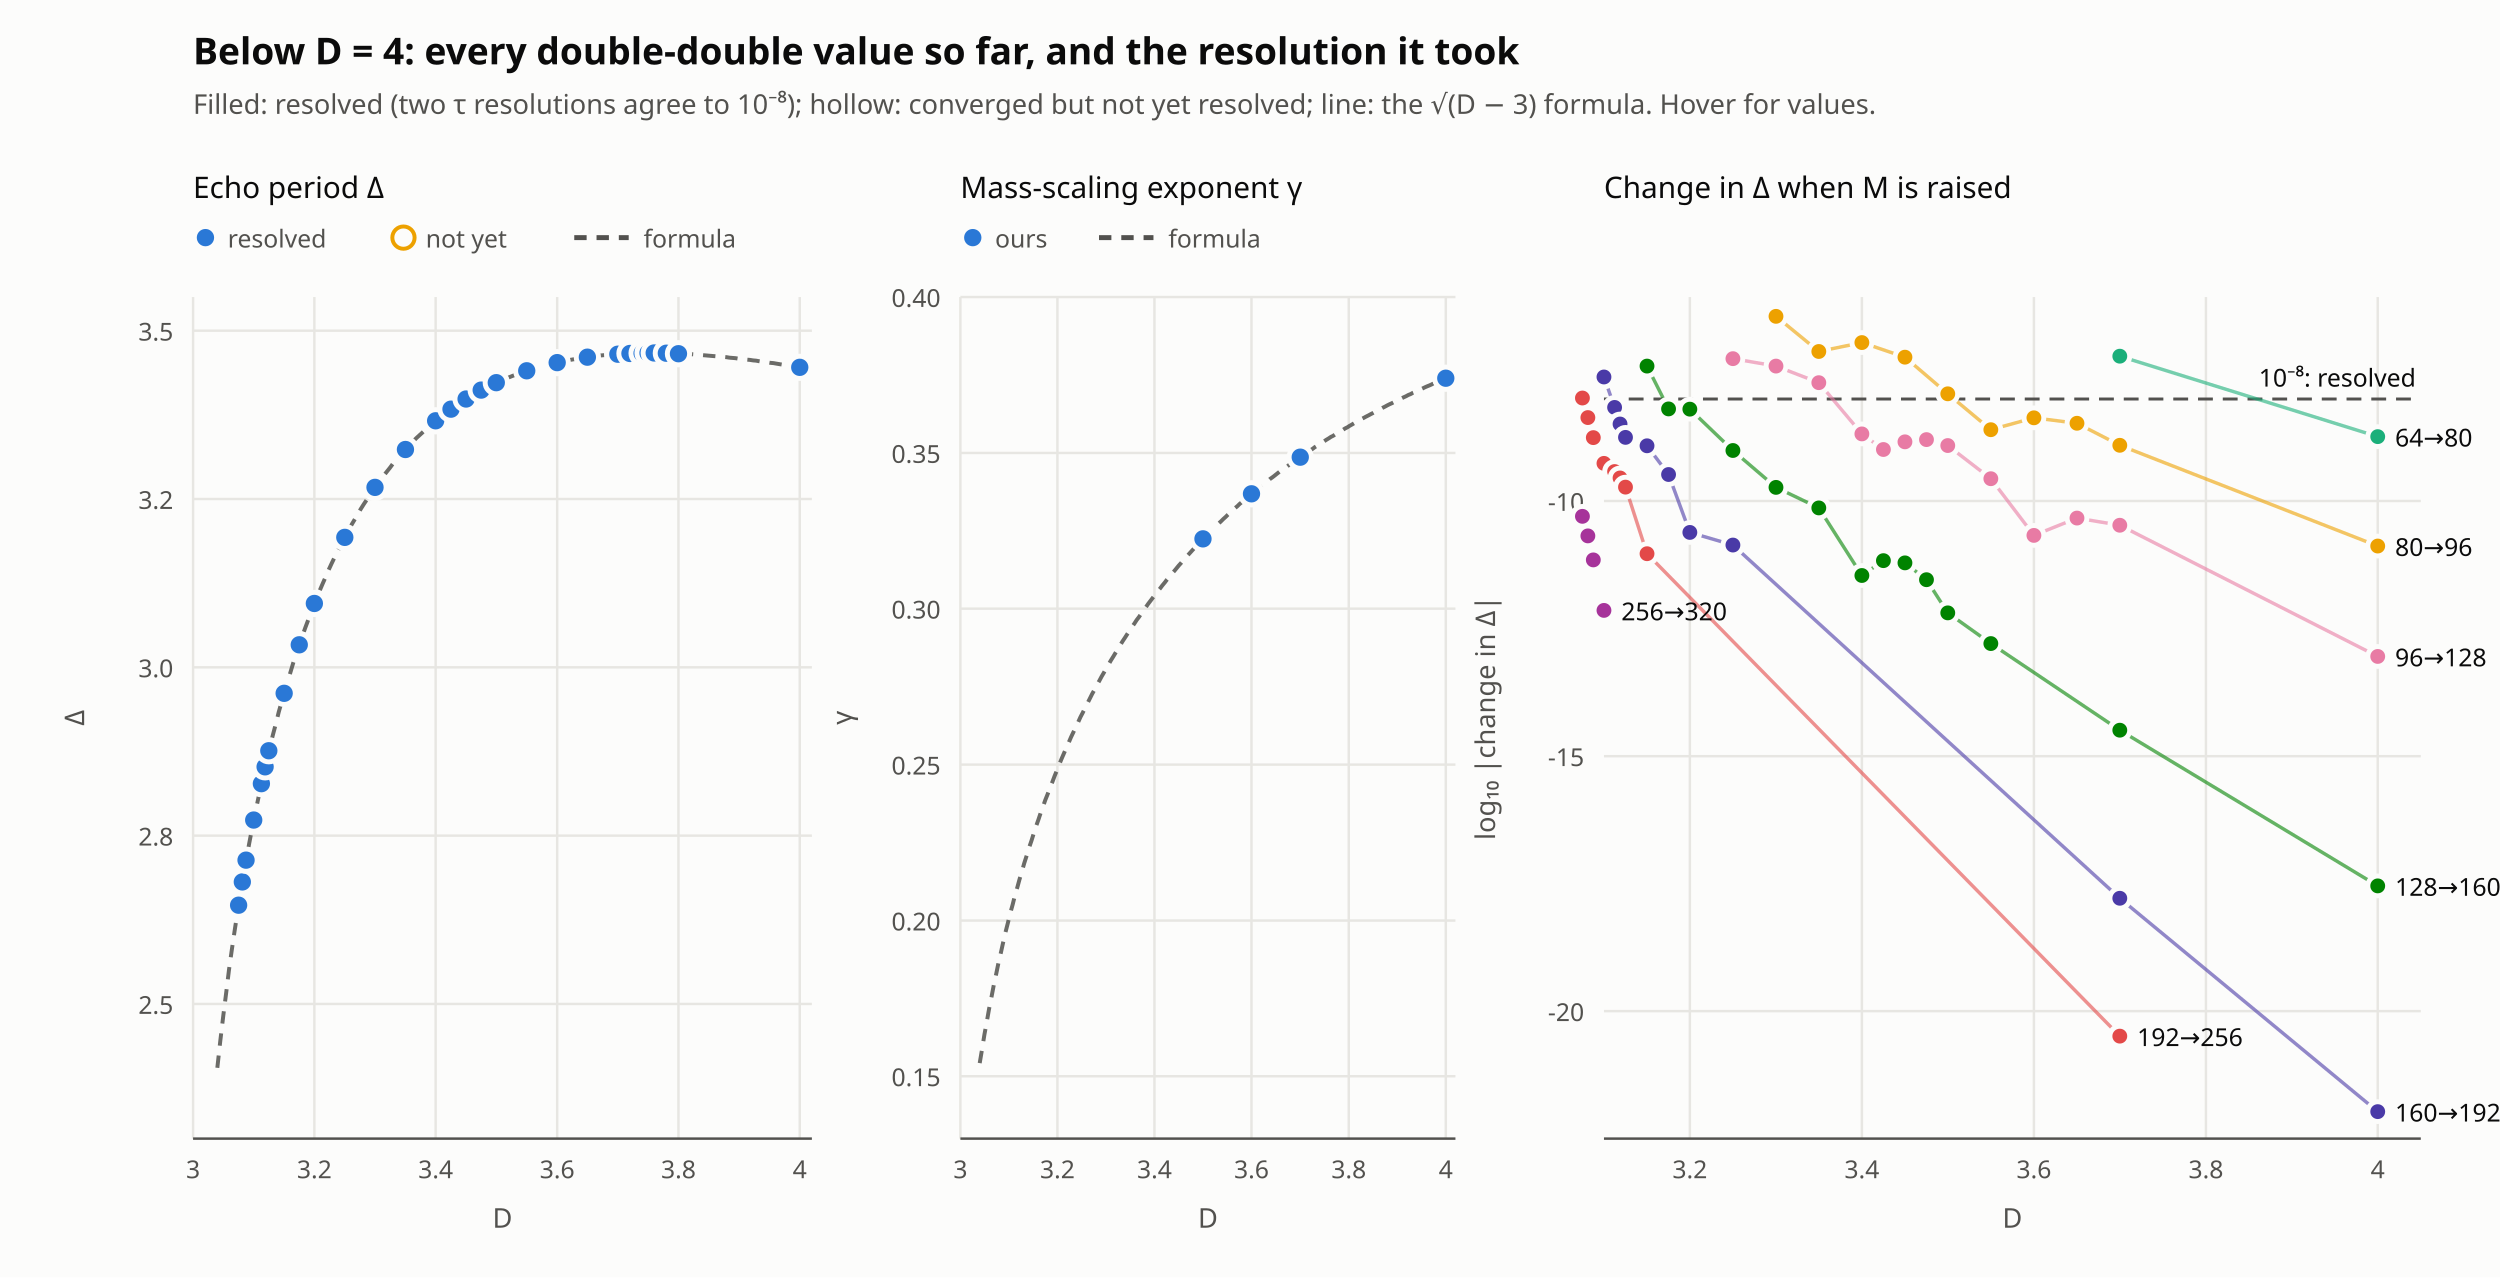
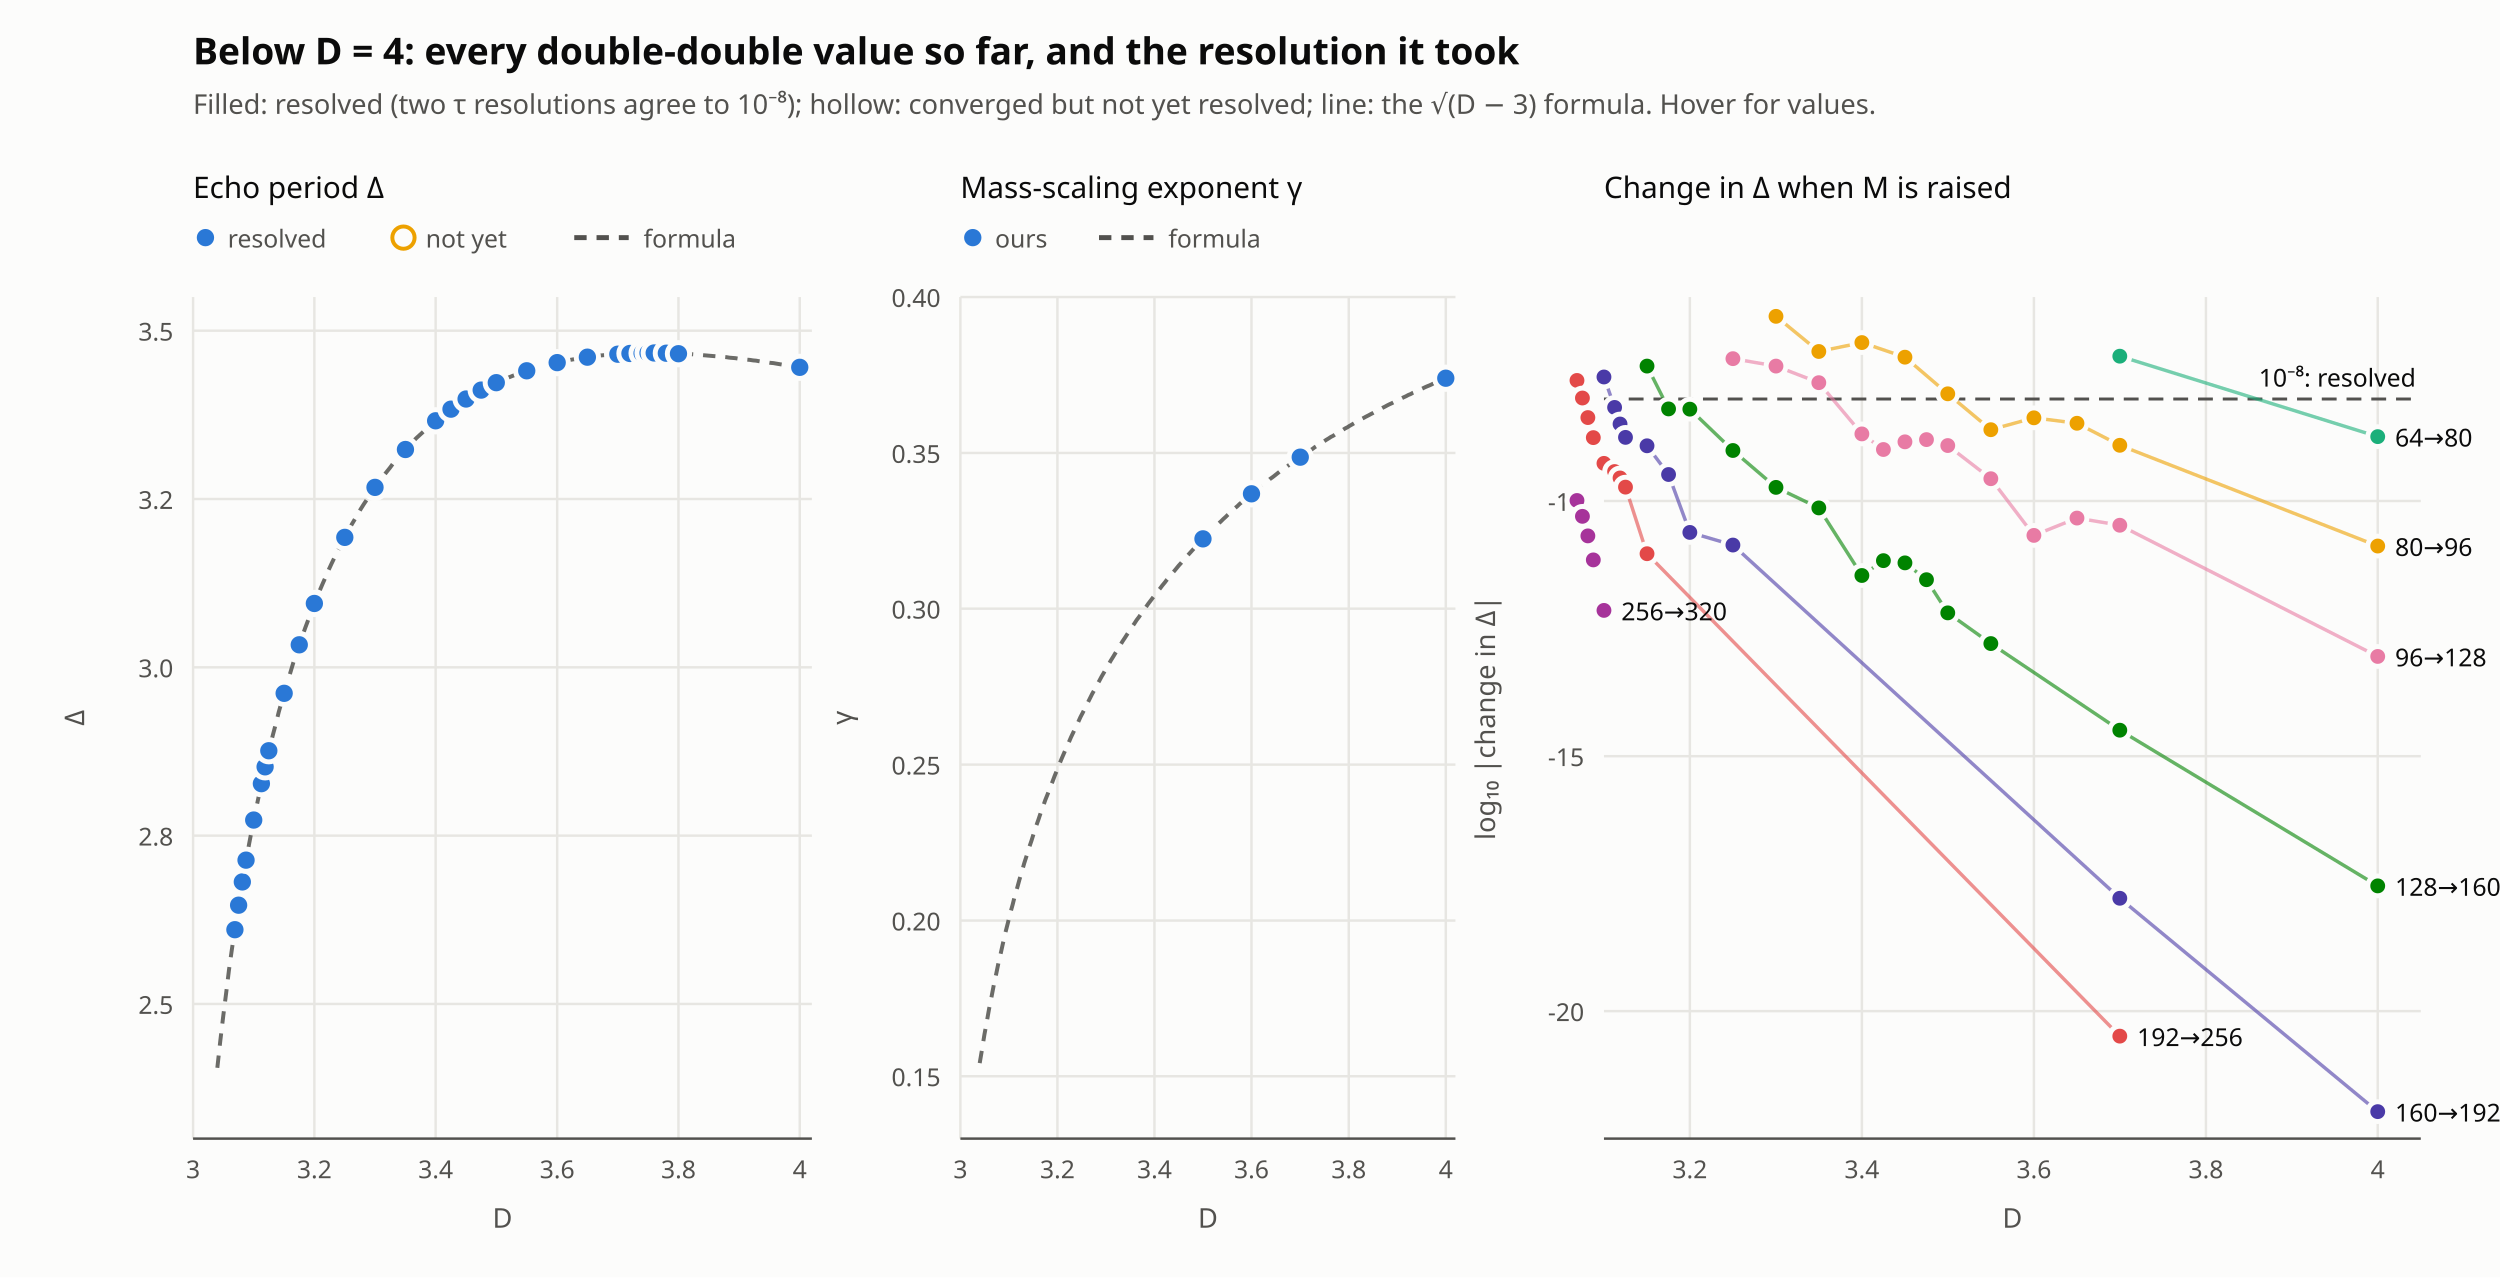
<svg xmlns="http://www.w3.org/2000/svg" width="1010" height="516" viewBox="0 0 1010 516" font-family="system-ui, sans-serif">
  <style>@media (prefers-color-scheme: dark){[fill="#fcfcfb"]{fill:#201f1d}[stroke="#fcfcfb"]{stroke:#201f1d}[fill="#0b0b0b"]{fill:#e8e6e3}[stroke="#0b0b0b"]{stroke:#e8e6e3}[fill="#52514e"]{fill:#a8a49d}[stroke="#52514e"]{stroke:#a8a49d}[fill="#e7e6e2"]{fill:#343230}[stroke="#e7e6e2"]{stroke:#343230}[fill="#efeeea"]{fill:#2a2927}[stroke="#efeeea"]{stroke:#2a2927}[fill="#eb6834"]{fill:#dd5c26}[stroke="#eb6834"]{stroke:#dd5c26}[fill="#7a7668"]{fill:#948e82}[stroke="#7a7668"]{stroke:#948e82}}</style>
  <rect width="1010" height="516" fill="#fcfcfb" />
  <text x="78.0" y="26.0" font-size="15" fill="#0b0b0b" text-anchor="start" font-weight="bold">Below D = 4: every double-double value so far, and the resolution it took</text>
  <text x="78.0" y="46.0" font-size="11" fill="#52514e" text-anchor="start" font-weight="normal">Filled: resolved (two τ resolutions agree to 10⁻⁸); hollow: converged but not yet resolved; line: the √(D − 3) formula. Hover for values.</text>
  <text x="78.0" y="80.0" font-size="12" fill="#0b0b0b" text-anchor="start" font-weight="normal">Echo period Δ</text>
  <line x1="78.0" y1="405.6" x2="328.0" y2="405.6" stroke="#e7e6e2" stroke-width="1" />
  <text x="70.0" y="409.6" font-size="10" fill="#52514e" text-anchor="end" font-weight="normal">2.5</text>
  <line x1="78.0" y1="337.6" x2="328.0" y2="337.6" stroke="#e7e6e2" stroke-width="1" />
  <text x="70.0" y="341.6" font-size="10" fill="#52514e" text-anchor="end" font-weight="normal">2.8</text>
  <line x1="78.0" y1="269.6" x2="328.0" y2="269.6" stroke="#e7e6e2" stroke-width="1" />
  <text x="70.0" y="273.6" font-size="10" fill="#52514e" text-anchor="end" font-weight="normal">3.0</text>
  <line x1="78.0" y1="201.6" x2="328.0" y2="201.6" stroke="#e7e6e2" stroke-width="1" />
  <text x="70.0" y="205.6" font-size="10" fill="#52514e" text-anchor="end" font-weight="normal">3.2</text>
  <line x1="78.0" y1="133.6" x2="328.0" y2="133.6" stroke="#e7e6e2" stroke-width="1" />
  <text x="70.0" y="137.6" font-size="10" fill="#52514e" text-anchor="end" font-weight="normal">3.5</text>
  <line x1="78.0" y1="120.0" x2="78.0" y2="460.0" stroke="#e7e6e2" stroke-width="1" />
  <text x="78.0" y="476.0" font-size="10" fill="#52514e" text-anchor="middle" font-weight="normal">3</text>
  <line x1="127.0" y1="120.0" x2="127.0" y2="460.0" stroke="#e7e6e2" stroke-width="1" />
  <text x="127.0" y="476.0" font-size="10" fill="#52514e" text-anchor="middle" font-weight="normal">3.2</text>
  <line x1="176.0" y1="120.0" x2="176.0" y2="460.0" stroke="#e7e6e2" stroke-width="1" />
  <text x="176.0" y="476.0" font-size="10" fill="#52514e" text-anchor="middle" font-weight="normal">3.4</text>
  <line x1="225.1" y1="120.0" x2="225.1" y2="460.0" stroke="#e7e6e2" stroke-width="1" />
  <text x="225.1" y="476.0" font-size="10" fill="#52514e" text-anchor="middle" font-weight="normal">3.6</text>
  <line x1="274.1" y1="120.0" x2="274.1" y2="460.0" stroke="#e7e6e2" stroke-width="1" />
  <text x="274.1" y="476.0" font-size="10" fill="#52514e" text-anchor="middle" font-weight="normal">3.8</text>
  <line x1="323.1" y1="120.0" x2="323.1" y2="460.0" stroke="#e7e6e2" stroke-width="1" />
  <text x="323.1" y="476.0" font-size="10" fill="#52514e" text-anchor="middle" font-weight="normal">4</text>
  <line x1="78.0" y1="460.0" x2="328.0" y2="460.0" stroke="#52514e" stroke-width="1" />
  <text x="203.0" y="496.0" font-size="11" fill="#52514e" text-anchor="middle" font-weight="normal">D</text>
  <text x="34.0" y="290.0" font-size="11" fill="#52514e" text-anchor="middle" transform="rotate(-90 34.0 290.0)">Δ</text>
  <path d="M87.8,431.4 L89.0,420.5 L90.2,410.4 L91.4,400.9 L92.5,391.9 L93.7,383.4 L94.9,375.3 L96.1,367.6 L97.3,360.2 L98.4,353.2 L99.6,346.5 L100.8,340.1 L102.0,333.9 L103.2,328.0 L104.4,322.3 L105.5,316.8 L106.7,311.5 L107.9,306.4 L109.1,301.5 L110.3,296.7 L111.5,292.2 L112.6,287.7 L113.8,283.5 L115.0,279.3 L116.2,275.3 L117.4,271.4 L118.5,267.7 L119.7,264.0 L120.9,260.5 L122.1,257.1 L123.3,253.7 L124.5,250.5 L125.6,247.4 L126.8,244.3 L128.0,241.4 L129.2,238.5 L130.4,235.7 L131.6,233.0 L132.7,230.4 L133.9,227.8 L135.1,225.3 L136.3,222.9 L137.5,220.5 L138.6,218.3 L139.8,216.0 L141.0,213.9 L142.2,211.7 L143.4,209.7 L144.6,207.7 L145.7,205.7 L146.9,203.8 L148.1,202.0 L149.3,200.2 L150.5,198.4 L151.7,196.7 L152.8,195.1 L154.0,193.5 L155.2,191.9 L156.4,190.4 L157.6,188.9 L158.7,187.4 L159.9,186.0 L161.1,184.6 L162.3,183.3 L163.5,182.0 L164.7,180.7 L165.8,179.4 L167.0,178.2 L168.2,177.0 L169.4,175.9 L170.6,174.8 L171.8,173.7 L172.9,172.6 L174.1,171.6 L175.3,170.6 L176.5,169.6 L177.7,168.7 L178.8,167.7 L180.0,166.8 L181.2,166.0 L182.4,165.1 L183.6,164.3 L184.8,163.5 L185.9,162.7 L187.1,161.9 L188.3,161.2 L189.5,160.4 L190.7,159.7 L191.9,159.1 L193.0,158.4 L194.2,157.7 L195.4,157.1 L196.6,156.5 L197.8,155.9 L198.9,155.3 L200.1,154.8 L201.3,154.3 L202.5,153.7 L203.7,153.2 L204.9,152.7 L206.0,152.3 L207.2,151.8 L208.4,151.3 L209.6,150.9 L210.8,150.5 L212.0,150.1 L213.1,149.7 L214.3,149.3 L215.5,149.0 L216.7,148.6 L217.9,148.3 L219.0,147.9 L220.2,147.6 L221.4,147.3 L222.6,147.0 L223.8,146.8 L225.0,146.5 L226.1,146.2 L227.3,146.0 L228.5,145.7 L229.7,145.5 L230.9,145.3 L232.1,145.1 L233.2,144.9 L234.4,144.7 L235.6,144.5 L236.8,144.4 L238.0,144.2 L239.1,144.0 L240.3,143.9 L241.5,143.8 L242.7,143.6 L243.9,143.5 L245.1,143.4 L246.2,143.3 L247.4,143.2 L248.6,143.1 L249.8,143.1 L251.0,143.0 L252.2,142.9 L253.3,142.9 L254.5,142.8 L255.7,142.8 L256.9,142.7 L258.1,142.7 L259.2,142.7 L260.4,142.7 L261.6,142.6 L262.8,142.6 L264.0,142.6 L265.2,142.6 L266.3,142.7 L267.5,142.7 L268.7,142.7 L269.9,142.7 L271.1,142.8 L272.3,142.8 L273.4,142.8 L274.6,142.9 L275.8,143.0 L277.0,143.0 L278.2,143.1 L279.3,143.1 L280.5,143.2 L281.7,143.3 L282.9,143.4 L284.1,143.5 L285.3,143.6 L286.4,143.7 L287.6,143.8 L288.8,143.9 L290.0,144.0 L291.2,144.1 L292.4,144.2 L293.5,144.3 L294.7,144.5 L295.9,144.6 L297.1,144.7 L298.3,144.9 L299.5,145.0 L300.6,145.1 L301.8,145.3 L303.0,145.4 L304.2,145.6 L305.4,145.7 L306.5,145.9 L307.7,146.1 L308.9,146.2 L310.1,146.4 L311.3,146.6 L312.5,146.7 L313.6,146.9 L314.8,147.1 L316.0,147.3 L317.2,147.5 L318.4,147.7 L319.6,147.8 L320.7,148.0 L321.9,148.2 L323.1,148.4" fill="none" stroke="#52514e" stroke-width="1.6" stroke-opacity="0.85" stroke-linejoin="round" stroke-dasharray="5 4" />
  <g>
+     <circle cx="94.9" cy="375.6" r="4.5" fill="#2a78d6" stroke="#fcfcfb" stroke-width="2" />
+   </g>
+   <g>
    <circle cx="96.4" cy="365.7" r="4.5" fill="#2a78d6" stroke="#fcfcfb" stroke-width="2" />
  </g>
  <g>
    <circle cx="97.9" cy="356.3" r="4.5" fill="#2a78d6" stroke="#fcfcfb" stroke-width="2" />
  </g>
  <g>
    <circle cx="99.4" cy="347.5" r="4.5" fill="#2a78d6" stroke="#fcfcfb" stroke-width="2" />
  </g>
  <g>
    <circle cx="102.5" cy="331.3" r="4.5" fill="#2a78d6" stroke="#fcfcfb" stroke-width="2" />
  </g>
  <g>
    <circle cx="105.6" cy="316.6" r="4.5" fill="#2a78d6" stroke="#fcfcfb" stroke-width="2" />
  </g>
  <g>
    <circle cx="107.1" cy="309.8" r="4.5" fill="#2a78d6" stroke="#fcfcfb" stroke-width="2" />
  </g>
  <g>
    <circle cx="108.6" cy="303.3" r="4.5" fill="#2a78d6" stroke="#fcfcfb" stroke-width="2" />
  </g>
  <g>
    <circle cx="114.8" cy="280.1" r="4.5" fill="#2a78d6" stroke="#fcfcfb" stroke-width="2" />
  </g>
  <g>
    <circle cx="120.9" cy="260.5" r="4.5" fill="#2a78d6" stroke="#fcfcfb" stroke-width="2" />
  </g>
  <g>
    <circle cx="127.0" cy="243.8" r="4.5" fill="#2a78d6" stroke="#fcfcfb" stroke-width="2" />
  </g>
  <g>
    <circle cx="139.3" cy="217.1" r="4.5" fill="#2a78d6" stroke="#fcfcfb" stroke-width="2" />
  </g>
  <g>
    <circle cx="151.5" cy="196.9" r="4.5" fill="#2a78d6" stroke="#fcfcfb" stroke-width="2" />
  </g>
  <g>
    <circle cx="163.8" cy="181.6" r="4.5" fill="#2a78d6" stroke="#fcfcfb" stroke-width="2" />
  </g>
  <g>
    <circle cx="176.0" cy="170.0" r="4.5" fill="#2a78d6" stroke="#fcfcfb" stroke-width="2" />
  </g>
  <g>
    <circle cx="182.2" cy="165.3" r="4.5" fill="#2a78d6" stroke="#fcfcfb" stroke-width="2" />
  </g>
  <g>
    <circle cx="188.3" cy="161.2" r="4.5" fill="#2a78d6" stroke="#fcfcfb" stroke-width="2" />
  </g>
  <g>
    <circle cx="194.4" cy="157.6" r="4.5" fill="#2a78d6" stroke="#fcfcfb" stroke-width="2" />
  </g>
  <g>
    <circle cx="200.5" cy="154.6" r="4.5" fill="#2a78d6" stroke="#fcfcfb" stroke-width="2" />
  </g>
  <g>
    <circle cx="212.8" cy="149.8" r="4.5" fill="#2a78d6" stroke="#fcfcfb" stroke-width="2" />
  </g>
  <g>
    <circle cx="225.1" cy="146.5" r="4.5" fill="#2a78d6" stroke="#fcfcfb" stroke-width="2" />
  </g>
  <g>
    <circle cx="237.3" cy="144.3" r="4.5" fill="#2a78d6" stroke="#fcfcfb" stroke-width="2" />
  </g>
  <g>
    <circle cx="249.6" cy="143.1" r="4.5" fill="#2a78d6" stroke="#fcfcfb" stroke-width="2" />
  </g>
  <g>
    <circle cx="254.5" cy="142.8" r="4.5" fill="#2a78d6" stroke="#fcfcfb" stroke-width="2" />
  </g>
  <g>
    <circle cx="259.4" cy="142.7" r="4.5" fill="#2a78d6" stroke="#fcfcfb" stroke-width="2" />
  </g>
  <g>
    <circle cx="261.8" cy="142.6" r="4.5" fill="#2a78d6" stroke="#fcfcfb" stroke-width="2" />
  </g>
  <g>
    <circle cx="264.3" cy="142.6" r="4.5" fill="#2a78d6" stroke="#fcfcfb" stroke-width="2" />
  </g>
  <g>
    <circle cx="269.2" cy="142.7" r="4.5" fill="#2a78d6" stroke="#fcfcfb" stroke-width="2" />
  </g>
  <g>
    <circle cx="274.1" cy="142.9" r="4.5" fill="#2a78d6" stroke="#fcfcfb" stroke-width="2" />
  </g>
  <g>
    <circle cx="323.1" cy="148.4" r="4.5" fill="#2a78d6" stroke="#fcfcfb" stroke-width="2" />
  </g>
  <g>
    <circle cx="83.0" cy="96.0" r="4.5" fill="#2a78d6" stroke="#fcfcfb" stroke-width="2" />
  </g>
  <text x="92.0" y="100.0" font-size="10" fill="#52514e" text-anchor="start" font-weight="normal">resolved</text>
  <g>
    <circle cx="163.0" cy="96.0" r="4.5" fill="#fcfcfb" stroke="#eda100" stroke-width="1.6" />
  </g>
  <text x="172.0" y="100.0" font-size="10" fill="#52514e" text-anchor="start" font-weight="normal">not yet</text>
  <line x1="232.0" y1="96.0" x2="254.0" y2="96.0" stroke="#52514e" stroke-width="2" stroke-dasharray="5 4" />
  <text x="260.0" y="100.0" font-size="10" fill="#52514e" text-anchor="start" font-weight="normal">formula</text>
  <text x="388.0" y="80.0" font-size="12" fill="#0b0b0b" text-anchor="start" font-weight="normal">Mass-scaling exponent γ</text>
  <line x1="388.0" y1="434.8" x2="588.0" y2="434.8" stroke="#e7e6e2" stroke-width="1" />
  <text x="380.0" y="438.8" font-size="10" fill="#52514e" text-anchor="end" font-weight="normal">0.15</text>
  <line x1="388.0" y1="371.9" x2="588.0" y2="371.9" stroke="#e7e6e2" stroke-width="1" />
  <text x="380.0" y="375.9" font-size="10" fill="#52514e" text-anchor="end" font-weight="normal">0.20</text>
  <line x1="388.0" y1="308.9" x2="588.0" y2="308.9" stroke="#e7e6e2" stroke-width="1" />
  <text x="380.0" y="312.9" font-size="10" fill="#52514e" text-anchor="end" font-weight="normal">0.25</text>
  <line x1="388.0" y1="245.9" x2="588.0" y2="245.9" stroke="#e7e6e2" stroke-width="1" />
  <text x="380.0" y="249.9" font-size="10" fill="#52514e" text-anchor="end" font-weight="normal">0.30</text>
  <line x1="388.0" y1="183.0" x2="588.0" y2="183.0" stroke="#e7e6e2" stroke-width="1" />
  <text x="380.0" y="187.0" font-size="10" fill="#52514e" text-anchor="end" font-weight="normal">0.35</text>
  <line x1="388.0" y1="120.0" x2="588.0" y2="120.0" stroke="#e7e6e2" stroke-width="1" />
  <text x="380.0" y="124.0" font-size="10" fill="#52514e" text-anchor="end" font-weight="normal">0.40</text>
  <line x1="388.0" y1="120.0" x2="388.0" y2="460.0" stroke="#e7e6e2" stroke-width="1" />
  <text x="388.0" y="476.0" font-size="10" fill="#52514e" text-anchor="middle" font-weight="normal">3</text>
  <line x1="427.2" y1="120.0" x2="427.2" y2="460.0" stroke="#e7e6e2" stroke-width="1" />
  <text x="427.2" y="476.0" font-size="10" fill="#52514e" text-anchor="middle" font-weight="normal">3.2</text>
  <line x1="466.4" y1="120.0" x2="466.4" y2="460.0" stroke="#e7e6e2" stroke-width="1" />
  <text x="466.4" y="476.0" font-size="10" fill="#52514e" text-anchor="middle" font-weight="normal">3.4</text>
  <line x1="505.6" y1="120.0" x2="505.6" y2="460.0" stroke="#e7e6e2" stroke-width="1" />
  <text x="505.6" y="476.0" font-size="10" fill="#52514e" text-anchor="middle" font-weight="normal">3.6</text>
  <line x1="544.9" y1="120.0" x2="544.9" y2="460.0" stroke="#e7e6e2" stroke-width="1" />
  <text x="544.9" y="476.0" font-size="10" fill="#52514e" text-anchor="middle" font-weight="normal">3.8</text>
  <line x1="584.1" y1="120.0" x2="584.1" y2="460.0" stroke="#e7e6e2" stroke-width="1" />
  <text x="584.1" y="476.0" font-size="10" fill="#52514e" text-anchor="middle" font-weight="normal">4</text>
  <line x1="388.0" y1="460.0" x2="588.0" y2="460.0" stroke="#52514e" stroke-width="1" />
  <text x="488.0" y="496.0" font-size="11" fill="#52514e" text-anchor="middle" font-weight="normal">D</text>
  <text x="344.0" y="290.0" font-size="11" fill="#52514e" text-anchor="middle" transform="rotate(-90 344.0 290.0)">γ</text>
  <path d="M395.8,429.5 L396.8,423.6 L397.7,418.0 L398.7,412.6 L399.6,407.5 L400.6,402.6 L401.5,397.9 L402.5,393.3 L403.4,388.9 L404.4,384.7 L405.3,380.6 L406.2,376.7 L407.2,372.8 L408.1,369.1 L409.1,365.5 L410.0,361.9 L411.0,358.5 L411.9,355.2 L412.9,351.9 L413.8,348.7 L414.8,345.6 L415.7,342.6 L416.7,339.7 L417.6,336.8 L418.5,334.0 L419.5,331.2 L420.4,328.5 L421.4,325.8 L422.3,323.2 L423.3,320.7 L424.2,318.2 L425.2,315.8 L426.1,313.4 L427.1,311.0 L428.0,308.7 L428.9,306.5 L429.9,304.2 L430.8,302.1 L431.8,299.9 L432.7,297.8 L433.7,295.7 L434.6,293.7 L435.6,291.7 L436.5,289.7 L437.5,287.8 L438.4,285.9 L439.4,284.0 L440.3,282.2 L441.2,280.4 L442.2,278.6 L443.1,276.8 L444.1,275.1 L445.0,273.4 L446.0,271.7 L446.9,270.0 L447.9,268.4 L448.8,266.8 L449.8,265.2 L450.7,263.7 L451.7,262.1 L452.6,260.6 L453.5,259.1 L454.5,257.6 L455.4,256.2 L456.4,254.7 L457.3,253.3 L458.3,251.9 L459.2,250.5 L460.2,249.2 L461.1,247.8 L462.1,246.5 L463.0,245.2 L463.9,243.9 L464.9,242.6 L465.8,241.4 L466.8,240.1 L467.7,238.9 L468.7,237.7 L469.6,236.5 L470.6,235.3 L471.5,234.1 L472.5,233.0 L473.4,231.8 L474.4,230.7 L475.3,229.6 L476.2,228.5 L477.2,227.4 L478.1,226.3 L479.1,225.2 L480.0,224.2 L481.0,223.1 L481.9,222.1 L482.9,221.1 L483.8,220.1 L484.8,219.1 L485.7,218.1 L486.7,217.1 L487.6,216.1 L488.5,215.2 L489.5,214.2 L490.4,213.3 L491.4,212.4 L492.3,211.5 L493.3,210.6 L494.2,209.7 L495.2,208.8 L496.1,207.9 L497.1,207.0 L498.0,206.2 L498.9,205.3 L499.9,204.5 L500.8,203.6 L501.8,202.8 L502.7,202.0 L503.7,201.2 L504.6,200.4 L505.6,199.6 L506.5,198.8 L507.5,198.0 L508.4,197.3 L509.4,196.5 L510.3,195.7 L511.2,195.0 L512.2,194.3 L513.1,193.5 L514.1,192.8 L515.0,192.1 L516.0,191.3 L516.9,190.6 L517.9,189.9 L518.8,189.2 L519.8,188.6 L520.7,187.9 L521.6,187.2 L522.6,186.5 L523.5,185.9 L524.5,185.2 L525.4,184.5 L526.4,183.9 L527.3,183.2 L528.3,182.6 L529.2,182.0 L530.2,181.4 L531.1,180.7 L532.1,180.1 L533.0,179.5 L533.9,178.9 L534.9,178.3 L535.8,177.7 L536.8,177.1 L537.7,176.5 L538.7,176.0 L539.6,175.4 L540.6,174.8 L541.5,174.2 L542.5,173.7 L543.4,173.1 L544.4,172.6 L545.3,172.0 L546.2,171.5 L547.2,170.9 L548.1,170.4 L549.1,169.9 L550.0,169.3 L551.0,168.8 L551.9,168.3 L552.9,167.8 L553.8,167.3 L554.8,166.8 L555.7,166.3 L556.6,165.8 L557.6,165.3 L558.5,164.8 L559.5,164.3 L560.4,163.8 L561.4,163.3 L562.3,162.9 L563.3,162.4 L564.2,161.9 L565.2,161.4 L566.1,161.0 L567.1,160.5 L568.0,160.1 L568.9,159.6 L569.9,159.2 L570.8,158.7 L571.8,158.3 L572.7,157.8 L573.7,157.4 L574.6,157.0 L575.6,156.5 L576.5,156.1 L577.5,155.7 L578.4,155.3 L579.3,154.8 L580.3,154.4 L581.2,154.0 L582.2,153.6 L583.1,153.2 L584.1,152.8" fill="none" stroke="#52514e" stroke-width="1.6" stroke-opacity="0.85" stroke-linejoin="round" stroke-dasharray="5 4" />
  <g>
    <circle cx="486.0" cy="217.7" r="4.5" fill="#2a78d6" stroke="#fcfcfb" stroke-width="2" />
  </g>
  <g>
    <circle cx="505.6" cy="199.5" r="4.5" fill="#2a78d6" stroke="#fcfcfb" stroke-width="2" />
  </g>
  <g>
    <circle cx="525.3" cy="184.7" r="4.5" fill="#2a78d6" stroke="#fcfcfb" stroke-width="2" />
  </g>
  <g>
    <circle cx="584.1" cy="152.8" r="4.5" fill="#2a78d6" stroke="#fcfcfb" stroke-width="2" />
  </g>
  <g>
    <circle cx="393.0" cy="96.0" r="4.5" fill="#2a78d6" stroke="#fcfcfb" stroke-width="2" />
  </g>
  <text x="402.0" y="100.0" font-size="10" fill="#52514e" text-anchor="start" font-weight="normal">ours</text>
  <line x1="444.0" y1="96.0" x2="466.0" y2="96.0" stroke="#52514e" stroke-width="2" stroke-dasharray="5 4" />
  <text x="472.0" y="100.0" font-size="10" fill="#52514e" text-anchor="start" font-weight="normal">formula</text>
  <text x="648.0" y="80.0" font-size="12" fill="#0b0b0b" text-anchor="start" font-weight="normal">Change in Δ when M is raised</text>
  <line x1="648.0" y1="408.5" x2="978.0" y2="408.5" stroke="#e7e6e2" stroke-width="1" />
  <text x="640.0" y="412.5" font-size="10" fill="#52514e" text-anchor="end" font-weight="normal">-20</text>
  <line x1="648.0" y1="305.5" x2="978.0" y2="305.5" stroke="#e7e6e2" stroke-width="1" />
  <text x="640.0" y="309.5" font-size="10" fill="#52514e" text-anchor="end" font-weight="normal">-15</text>
  <line x1="648.0" y1="202.4" x2="978.0" y2="202.4" stroke="#e7e6e2" stroke-width="1" />
  <text x="640.0" y="206.4" font-size="10" fill="#52514e" text-anchor="end" font-weight="normal">-10</text>
  <line x1="682.7" y1="120.0" x2="682.7" y2="460.0" stroke="#e7e6e2" stroke-width="1" />
  <text x="682.7" y="476.0" font-size="10" fill="#52514e" text-anchor="middle" font-weight="normal">3.2</text>
  <line x1="752.2" y1="120.0" x2="752.2" y2="460.0" stroke="#e7e6e2" stroke-width="1" />
  <text x="752.2" y="476.0" font-size="10" fill="#52514e" text-anchor="middle" font-weight="normal">3.4</text>
  <line x1="821.7" y1="120.0" x2="821.7" y2="460.0" stroke="#e7e6e2" stroke-width="1" />
  <text x="821.7" y="476.0" font-size="10" fill="#52514e" text-anchor="middle" font-weight="normal">3.6</text>
  <line x1="891.2" y1="120.0" x2="891.2" y2="460.0" stroke="#e7e6e2" stroke-width="1" />
  <text x="891.2" y="476.0" font-size="10" fill="#52514e" text-anchor="middle" font-weight="normal">3.8</text>
  <line x1="960.6" y1="120.0" x2="960.6" y2="460.0" stroke="#e7e6e2" stroke-width="1" />
  <text x="960.6" y="476.0" font-size="10" fill="#52514e" text-anchor="middle" font-weight="normal">4</text>
  <line x1="648.0" y1="460.0" x2="978.0" y2="460.0" stroke="#52514e" stroke-width="1" />
  <text x="813.0" y="496.0" font-size="11" fill="#52514e" text-anchor="middle" font-weight="normal">D</text>
  <text x="604.0" y="290.0" font-size="11" fill="#52514e" text-anchor="middle" transform="rotate(-90 604.0 290.0)">log₁₀ |change in Δ|</text>
  <line x1="648.0" y1="161.2" x2="978.0" y2="161.2" stroke="#52514e" stroke-width="1.2" stroke-dasharray="6 4" />
  <text x="976.0" y="156.2" font-size="10" fill="#0b0b0b" text-anchor="end" font-weight="normal">10⁻⁸: resolved</text>
  <path d="M856.4,143.9 L960.6,176.4" fill="none" stroke="#1baf7a" stroke-width="1.4" stroke-opacity="0.6" stroke-linejoin="round" />
  <g>
    <circle cx="856.4" cy="143.9" r="4" fill="#1baf7a" stroke="#fcfcfb" stroke-width="2" />
  </g>
  <g>
    <circle cx="960.6" cy="176.4" r="4" fill="#1baf7a" stroke="#fcfcfb" stroke-width="2" />
  </g>
  <text x="967.6" y="180.4" font-size="10" fill="#0b0b0b" text-anchor="start" font-weight="normal">64→80</text>
  <path d="M717.5,127.8 L734.8,142.0 L752.2,138.4 L769.6,144.3 L786.9,159.1 L804.3,173.6 L821.7,168.8 L839.1,171.0 L856.4,179.9 L960.6,220.6" fill="none" stroke="#eda100" stroke-width="1.4" stroke-opacity="0.6" stroke-linejoin="round" />
  <g>
    <circle cx="717.5" cy="127.8" r="4" fill="#eda100" stroke="#fcfcfb" stroke-width="2" />
  </g>
  <g>
    <circle cx="734.8" cy="142.0" r="4" fill="#eda100" stroke="#fcfcfb" stroke-width="2" />
  </g>
  <g>
    <circle cx="752.2" cy="138.4" r="4" fill="#eda100" stroke="#fcfcfb" stroke-width="2" />
  </g>
  <g>
    <circle cx="769.6" cy="144.3" r="4" fill="#eda100" stroke="#fcfcfb" stroke-width="2" />
  </g>
  <g>
    <circle cx="786.9" cy="159.1" r="4" fill="#eda100" stroke="#fcfcfb" stroke-width="2" />
  </g>
  <g>
    <circle cx="804.3" cy="173.6" r="4" fill="#eda100" stroke="#fcfcfb" stroke-width="2" />
  </g>
  <g>
    <circle cx="821.7" cy="168.8" r="4" fill="#eda100" stroke="#fcfcfb" stroke-width="2" />
  </g>
  <g>
    <circle cx="839.1" cy="171.0" r="4" fill="#eda100" stroke="#fcfcfb" stroke-width="2" />
  </g>
  <g>
    <circle cx="856.4" cy="179.9" r="4" fill="#eda100" stroke="#fcfcfb" stroke-width="2" />
  </g>
  <g>
    <circle cx="960.6" cy="220.6" r="4" fill="#eda100" stroke="#fcfcfb" stroke-width="2" />
  </g>
  <text x="967.6" y="224.6" font-size="10" fill="#0b0b0b" text-anchor="start" font-weight="normal">80→96</text>
  <path d="M700.1,144.9 L717.5,147.9 L734.8,154.6 L752.2,175.3 L760.9,181.6 L769.6,178.5 L778.3,177.6 L786.9,180.0 L804.3,193.4 L821.7,216.3 L839.1,209.3 L856.4,212.2 L960.6,265.2" fill="none" stroke="#e87ba4" stroke-width="1.4" stroke-opacity="0.6" stroke-linejoin="round" />
  <g>
    <circle cx="700.1" cy="144.9" r="4" fill="#e87ba4" stroke="#fcfcfb" stroke-width="2" />
  </g>
  <g>
    <circle cx="717.5" cy="147.9" r="4" fill="#e87ba4" stroke="#fcfcfb" stroke-width="2" />
  </g>
  <g>
    <circle cx="734.8" cy="154.6" r="4" fill="#e87ba4" stroke="#fcfcfb" stroke-width="2" />
  </g>
  <g>
    <circle cx="752.2" cy="175.3" r="4" fill="#e87ba4" stroke="#fcfcfb" stroke-width="2" />
  </g>
  <g>
    <circle cx="760.9" cy="181.6" r="4" fill="#e87ba4" stroke="#fcfcfb" stroke-width="2" />
  </g>
  <g>
    <circle cx="769.6" cy="178.5" r="4" fill="#e87ba4" stroke="#fcfcfb" stroke-width="2" />
  </g>
  <g>
    <circle cx="778.3" cy="177.6" r="4" fill="#e87ba4" stroke="#fcfcfb" stroke-width="2" />
  </g>
  <g>
    <circle cx="786.9" cy="180.0" r="4" fill="#e87ba4" stroke="#fcfcfb" stroke-width="2" />
  </g>
  <g>
    <circle cx="804.3" cy="193.4" r="4" fill="#e87ba4" stroke="#fcfcfb" stroke-width="2" />
  </g>
  <g>
    <circle cx="821.7" cy="216.3" r="4" fill="#e87ba4" stroke="#fcfcfb" stroke-width="2" />
  </g>
  <g>
    <circle cx="839.1" cy="209.3" r="4" fill="#e87ba4" stroke="#fcfcfb" stroke-width="2" />
  </g>
  <g>
    <circle cx="856.4" cy="212.2" r="4" fill="#e87ba4" stroke="#fcfcfb" stroke-width="2" />
  </g>
  <g>
    <circle cx="960.6" cy="265.2" r="4" fill="#e87ba4" stroke="#fcfcfb" stroke-width="2" />
  </g>
  <text x="967.6" y="269.2" font-size="10" fill="#0b0b0b" text-anchor="start" font-weight="normal">96→128</text>
  <path d="M665.4,147.9 L674.1,165.2 L682.7,165.3 L700.1,182.0 L717.5,196.9 L734.8,205.2 L752.2,232.5 L760.9,226.5 L769.6,227.4 L778.3,234.2 L786.9,247.6 L804.3,260.0 L856.4,295.0 L960.6,357.9" fill="none" stroke="#008300" stroke-width="1.4" stroke-opacity="0.6" stroke-linejoin="round" />
  <g>
    <circle cx="665.4" cy="147.9" r="4" fill="#008300" stroke="#fcfcfb" stroke-width="2" />
  </g>
  <g>
    <circle cx="674.1" cy="165.2" r="4" fill="#008300" stroke="#fcfcfb" stroke-width="2" />
  </g>
  <g>
    <circle cx="682.7" cy="165.3" r="4" fill="#008300" stroke="#fcfcfb" stroke-width="2" />
  </g>
  <g>
    <circle cx="700.1" cy="182.0" r="4" fill="#008300" stroke="#fcfcfb" stroke-width="2" />
  </g>
  <g>
    <circle cx="717.5" cy="196.9" r="4" fill="#008300" stroke="#fcfcfb" stroke-width="2" />
  </g>
  <g>
    <circle cx="734.8" cy="205.2" r="4" fill="#008300" stroke="#fcfcfb" stroke-width="2" />
  </g>
  <g>
    <circle cx="752.2" cy="232.5" r="4" fill="#008300" stroke="#fcfcfb" stroke-width="2" />
  </g>
  <g>
    <circle cx="760.9" cy="226.5" r="4" fill="#008300" stroke="#fcfcfb" stroke-width="2" />
  </g>
  <g>
    <circle cx="769.6" cy="227.4" r="4" fill="#008300" stroke="#fcfcfb" stroke-width="2" />
  </g>
  <g>
    <circle cx="778.3" cy="234.2" r="4" fill="#008300" stroke="#fcfcfb" stroke-width="2" />
  </g>
  <g>
    <circle cx="786.9" cy="247.6" r="4" fill="#008300" stroke="#fcfcfb" stroke-width="2" />
  </g>
  <g>
    <circle cx="804.3" cy="260.0" r="4" fill="#008300" stroke="#fcfcfb" stroke-width="2" />
  </g>
  <g>
    <circle cx="856.4" cy="295.0" r="4" fill="#008300" stroke="#fcfcfb" stroke-width="2" />
  </g>
  <g>
    <circle cx="960.6" cy="357.9" r="4" fill="#008300" stroke="#fcfcfb" stroke-width="2" />
  </g>
  <text x="967.6" y="361.9" font-size="10" fill="#0b0b0b" text-anchor="start" font-weight="normal">128→160</text>
  <path d="M648.0,152.3 L652.3,164.6 L654.5,171.3 L656.7,176.7 L665.4,180.1 L674.1,191.7 L682.7,215.1 L700.1,220.2 L856.4,362.9 L960.6,449.1" fill="none" stroke="#4a3aa7" stroke-width="1.4" stroke-opacity="0.6" stroke-linejoin="round" />
  <g>
    <circle cx="648.0" cy="152.3" r="4" fill="#4a3aa7" stroke="#fcfcfb" stroke-width="2" />
  </g>
  <g>
    <circle cx="652.3" cy="164.6" r="4" fill="#4a3aa7" stroke="#fcfcfb" stroke-width="2" />
  </g>
  <g>
    <circle cx="654.5" cy="171.3" r="4" fill="#4a3aa7" stroke="#fcfcfb" stroke-width="2" />
  </g>
  <g>
    <circle cx="656.7" cy="176.7" r="4" fill="#4a3aa7" stroke="#fcfcfb" stroke-width="2" />
  </g>
  <g>
    <circle cx="665.4" cy="180.1" r="4" fill="#4a3aa7" stroke="#fcfcfb" stroke-width="2" />
  </g>
  <g>
    <circle cx="674.1" cy="191.7" r="4" fill="#4a3aa7" stroke="#fcfcfb" stroke-width="2" />
  </g>
  <g>
    <circle cx="682.7" cy="215.1" r="4" fill="#4a3aa7" stroke="#fcfcfb" stroke-width="2" />
  </g>
  <g>
    <circle cx="700.1" cy="220.2" r="4" fill="#4a3aa7" stroke="#fcfcfb" stroke-width="2" />
  </g>
  <g>
    <circle cx="856.4" cy="362.9" r="4" fill="#4a3aa7" stroke="#fcfcfb" stroke-width="2" />
  </g>
  <g>
    <circle cx="960.6" cy="449.1" r="4" fill="#4a3aa7" stroke="#fcfcfb" stroke-width="2" />
  </g>
  <text x="967.6" y="453.1" font-size="10" fill="#0b0b0b" text-anchor="start" font-weight="normal">160→192</text>
  <path d="M648.0,187.2 L652.3,190.5 L654.5,193.1 L656.7,196.8 L665.4,223.7 L856.4,418.6" fill="none" stroke="#e34948" stroke-width="1.4" stroke-opacity="0.6" stroke-linejoin="round" />
  <g>
+     <circle cx="637.1" cy="153.7" r="4" fill="#e34948" stroke="#fcfcfb" stroke-width="2" />
+   </g>
+   <g>
    <circle cx="639.3" cy="160.8" r="4" fill="#e34948" stroke="#fcfcfb" stroke-width="2" />
  </g>
  <g>
    <circle cx="641.5" cy="168.7" r="4" fill="#e34948" stroke="#fcfcfb" stroke-width="2" />
  </g>
  <g>
    <circle cx="643.7" cy="176.8" r="4" fill="#e34948" stroke="#fcfcfb" stroke-width="2" />
  </g>
  <g>
    <circle cx="648.0" cy="187.2" r="4" fill="#e34948" stroke="#fcfcfb" stroke-width="2" />
  </g>
  <g>
    <circle cx="652.3" cy="190.5" r="4" fill="#e34948" stroke="#fcfcfb" stroke-width="2" />
  </g>
  <g>
    <circle cx="654.5" cy="193.1" r="4" fill="#e34948" stroke="#fcfcfb" stroke-width="2" />
  </g>
  <g>
    <circle cx="656.7" cy="196.8" r="4" fill="#e34948" stroke="#fcfcfb" stroke-width="2" />
  </g>
  <g>
    <circle cx="665.4" cy="223.7" r="4" fill="#e34948" stroke="#fcfcfb" stroke-width="2" />
  </g>
  <g>
    <circle cx="856.4" cy="418.6" r="4" fill="#e34948" stroke="#fcfcfb" stroke-width="2" />
  </g>
  <text x="863.4" y="422.6" font-size="10" fill="#0b0b0b" text-anchor="start" font-weight="normal">192→256</text>
+   <g>
+     <circle cx="637.1" cy="202.2" r="4" fill="#a6339a" stroke="#fcfcfb" stroke-width="2" />
+   </g>
  <g>
    <circle cx="639.3" cy="208.6" r="4" fill="#a6339a" stroke="#fcfcfb" stroke-width="2" />
  </g>
  <g>
    <circle cx="641.5" cy="216.5" r="4" fill="#a6339a" stroke="#fcfcfb" stroke-width="2" />
  </g>
  <g>
    <circle cx="643.7" cy="226.2" r="4" fill="#a6339a" stroke="#fcfcfb" stroke-width="2" />
  </g>
  <g>
    <circle cx="648.0" cy="246.6" r="4" fill="#a6339a" stroke="#fcfcfb" stroke-width="2" />
  </g>
  <text x="655.0" y="250.6" font-size="10" fill="#0b0b0b" text-anchor="start" font-weight="normal">256→320</text>
</svg>
